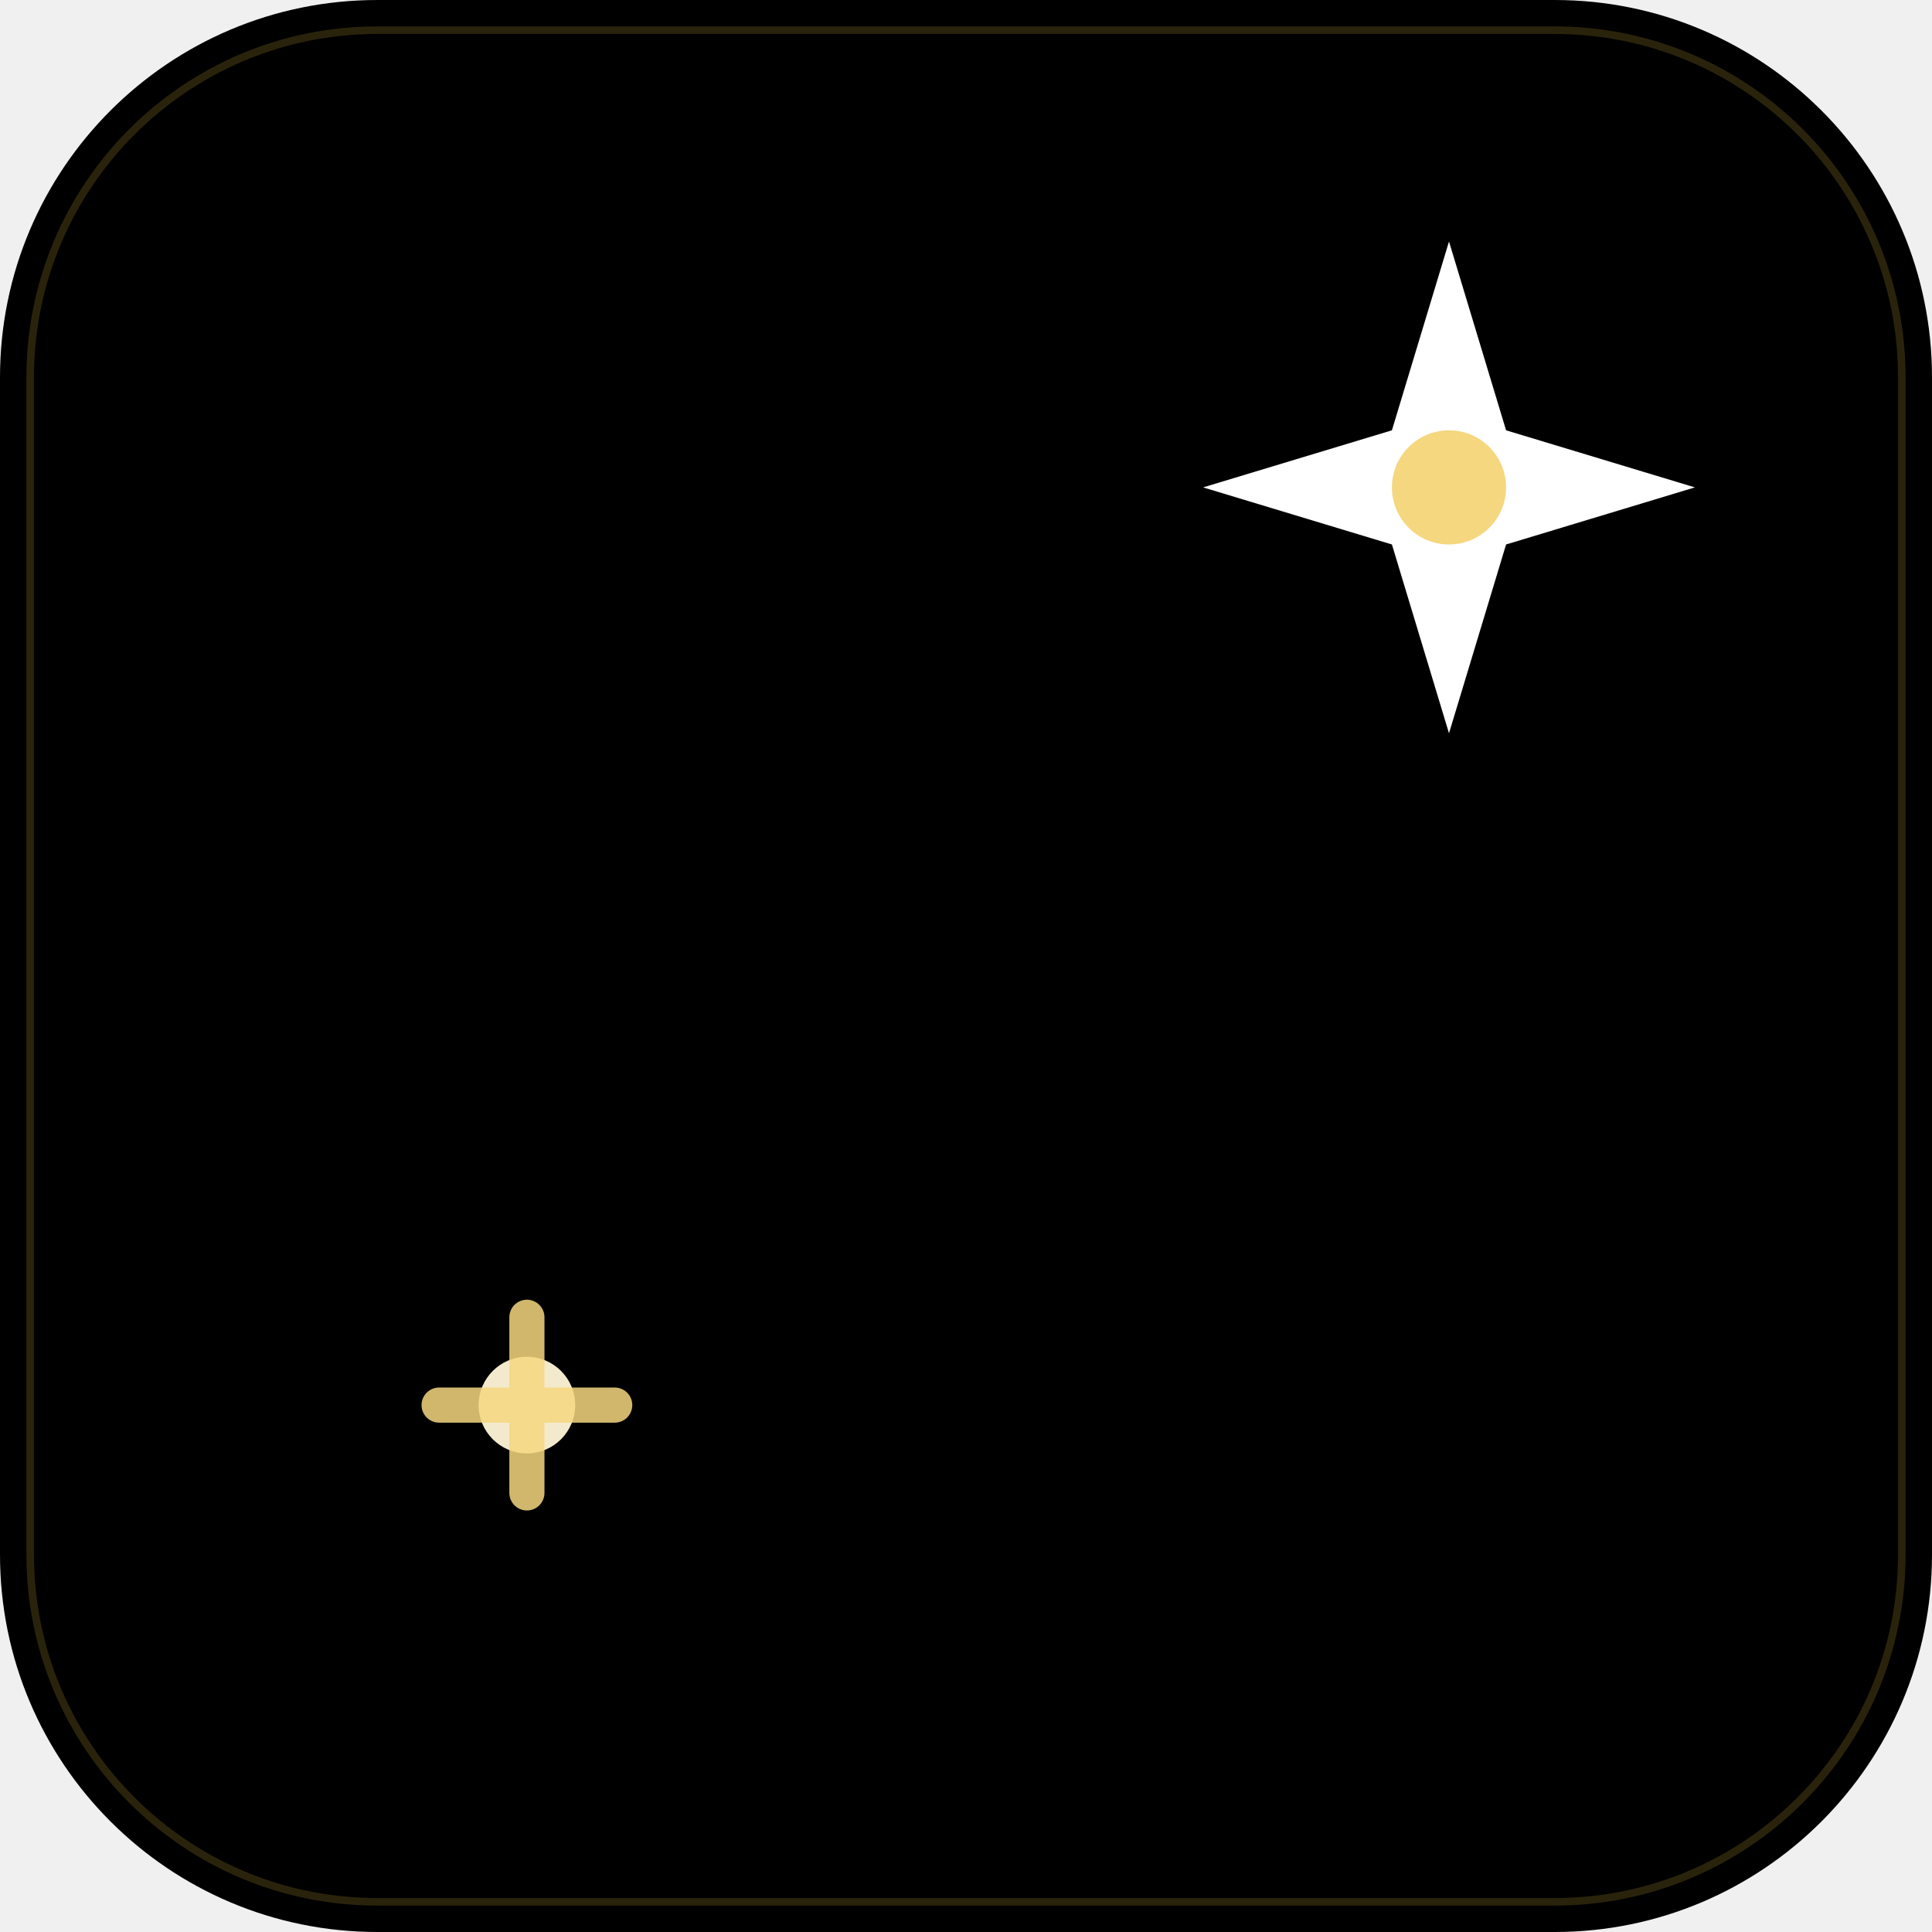
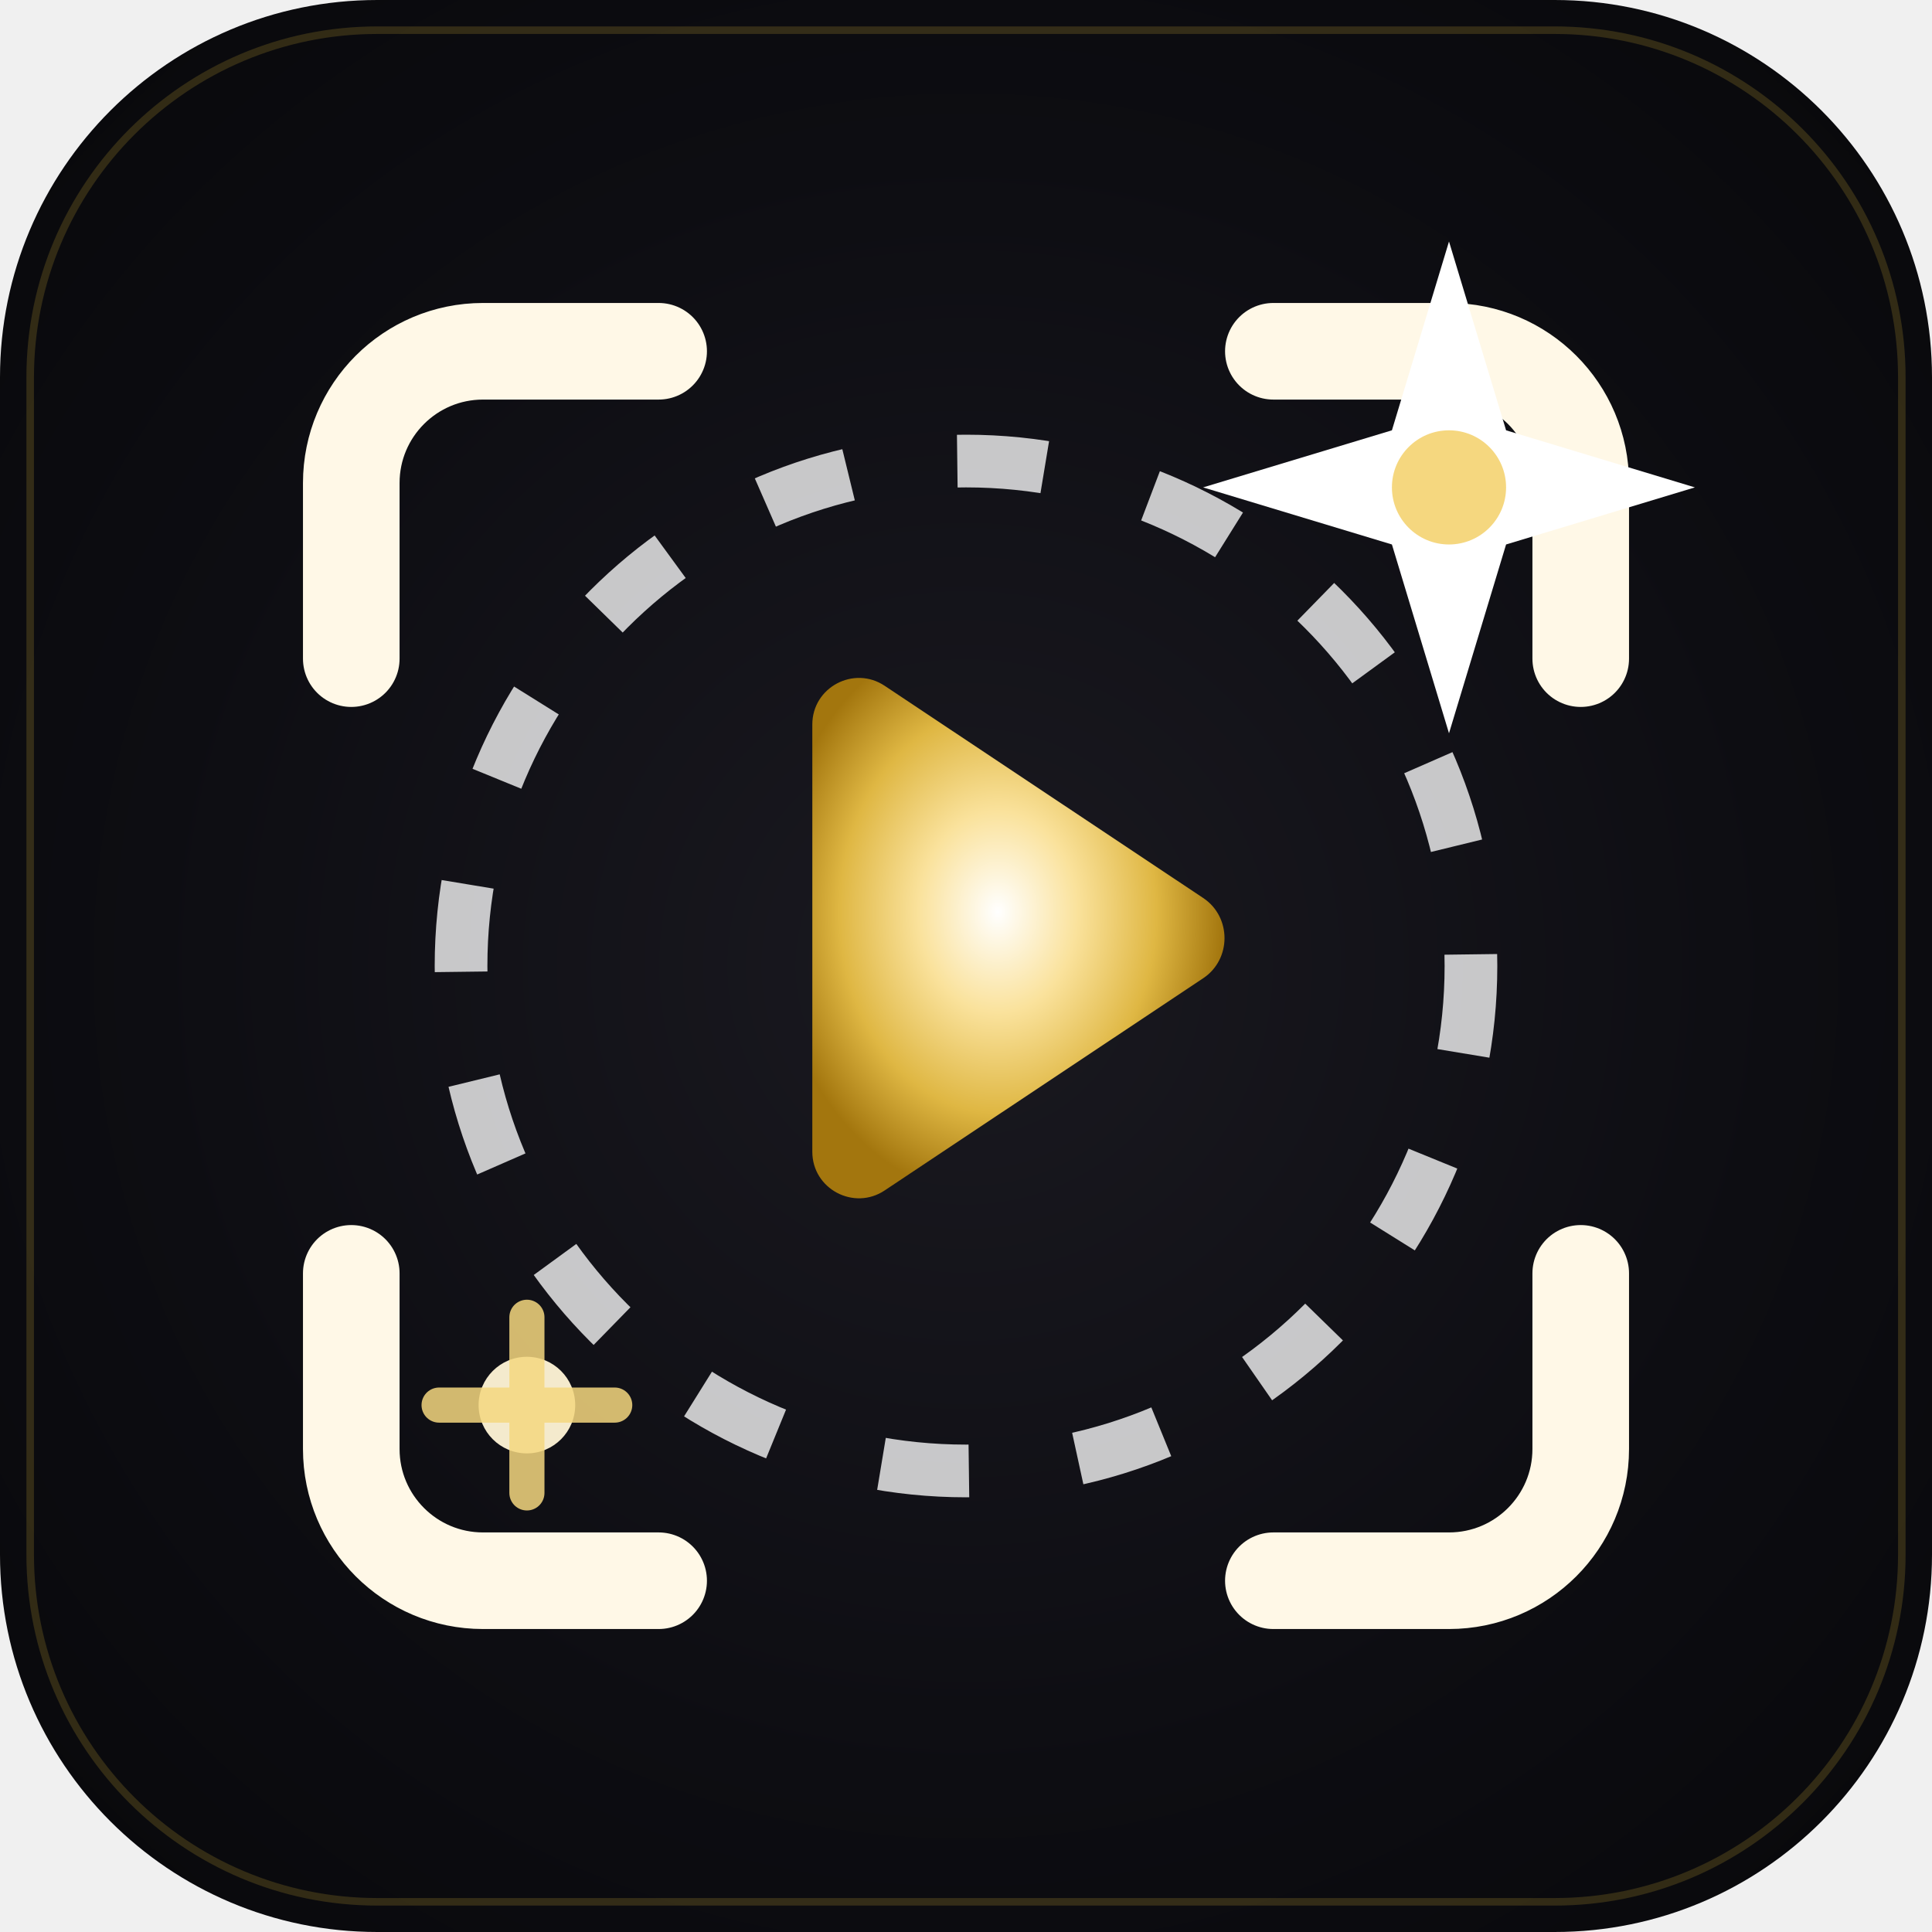
<svg xmlns="http://www.w3.org/2000/svg" viewBox="0 0 512 512" width="512" height="512" fill="none">
  <defs>
    <radialGradient id="bgGrad" cx="50%" cy="50%" r="70%">
-       <stop offset="0%" stopColor="#1a1920" />
-       <stop offset="60%" stopColor="#0d0d12" />
-       <stop offset="100%" stopColor="#08080a" />
+       <stop offset="0%" stop-color="#1a1920" />
+       <stop offset="60%" stop-color="#0d0d12" />
+       <stop offset="100%" stop-color="#08080a" />
    </radialGradient>
    <linearGradient id="aiPrimeGold" x1="46" y1="46" x2="466" y2="466" gradientUnits="userSpaceOnUse">
-       <stop offset="0%" stopColor="#fff8e7" />
-       <stop offset="30%" stopColor="#f5d77f" />
-       <stop offset="65%" stopColor="#d4af37" />
-       <stop offset="100%" stopColor="#966d0c" />
+       <stop offset="0%" stop-color="#fff8e7" />
+       <stop offset="30%" stop-color="#f5d77f" />
+       <stop offset="65%" stop-color="#d4af37" />
+       <stop offset="100%" stop-color="#966d0c" />
    </linearGradient>
    <linearGradient id="lensRingGrad" x1="116" y1="116" x2="396" y2="396" gradientUnits="userSpaceOnUse">
-       <stop offset="0%" stopColor="#ffffff" stopOpacity="0.85" />
-       <stop offset="50%" stopColor="#d4af37" stopOpacity="0.75" />
-       <stop offset="100%" stopColor="#1a1813" stopOpacity="0.95" />
+       <stop offset="0%" stop-color="#ffffff" stop-opacity="0.85" />
+       <stop offset="50%" stop-color="#d4af37" stop-opacity="0.75" />
+       <stop offset="100%" stop-color="#1a1813" stop-opacity="0.95" />
    </linearGradient>
    <radialGradient id="videoPlayCore" cx="45%" cy="45%" r="55%">
-       <stop offset="0%" stopColor="#ffffff" />
-       <stop offset="35%" stopColor="#fae29c" />
-       <stop offset="70%" stopColor="#dfb743" />
-       <stop offset="100%" stopColor="#a3760e" />
+       <stop offset="0%" stop-color="#ffffff" />
+       <stop offset="35%" stop-color="#fae29c" />
+       <stop offset="70%" stop-color="#dfb743" />
+       <stop offset="100%" stop-color="#a3760e" />
    </radialGradient>
  </defs>
  <rect width="512" height="512" rx="100" fill="url(#bgGrad)" />
  <rect x="8" y="8" width="496" height="496" rx="92" stroke="rgba(212,175,55,0.2)" stroke-width="2" />
  <g transform="scale(11.63636)">
    <path d="M8 15V11C8 9.343 9.343 8 11 8H15" stroke="url(#aiPrimeGold)" stroke-width="2.2" stroke-linecap="round" />
    <path d="M29 8H33C34.657 8 36 9.343 36 11V15" stroke="url(#aiPrimeGold)" stroke-width="2.2" stroke-linecap="round" />
    <path d="M36 29V33C36 34.657 34.657 36 33 36H29" stroke="url(#aiPrimeGold)" stroke-width="2.2" stroke-linecap="round" />
    <path d="M15 36H11C9.343 36 8 34.657 8 33V29" stroke="url(#aiPrimeGold)" stroke-width="2.2" stroke-linecap="round" />
    <circle cx="22" cy="22" r="11.5" stroke="url(#lensRingGrad)" stroke-width="1.2" stroke-dasharray="2 2.5" opacity="0.9" />
    <path d="M18.5 16.5C18.5 15.65 19.45 15.15 20.15 15.62L27.4 20.45C28.05 20.88 28.05 21.85 27.4 22.28L20.15 27.11C19.45 27.58 18.5 27.08 18.5 26.23V16.5Z" fill="url(#videoPlayCore)" />
    <path d="M33 5.5L34.3 9.8L38.6 11.1L34.3 12.4L33 16.7L31.7 12.4L27.4 11.1L31.7 9.8L33 5.5Z" fill="#ffffff" />
    <circle cx="33" cy="11.1" r="1.3" fill="#f5d77f" />
    <circle cx="12" cy="32" r="1.1" fill="#fff5d6" opacity="0.95" />
    <path d="M12 30V34M10 32H14" stroke="#f5d77f" stroke-width="0.8" stroke-linecap="round" opacity="0.85" />
  </g>
</svg>
